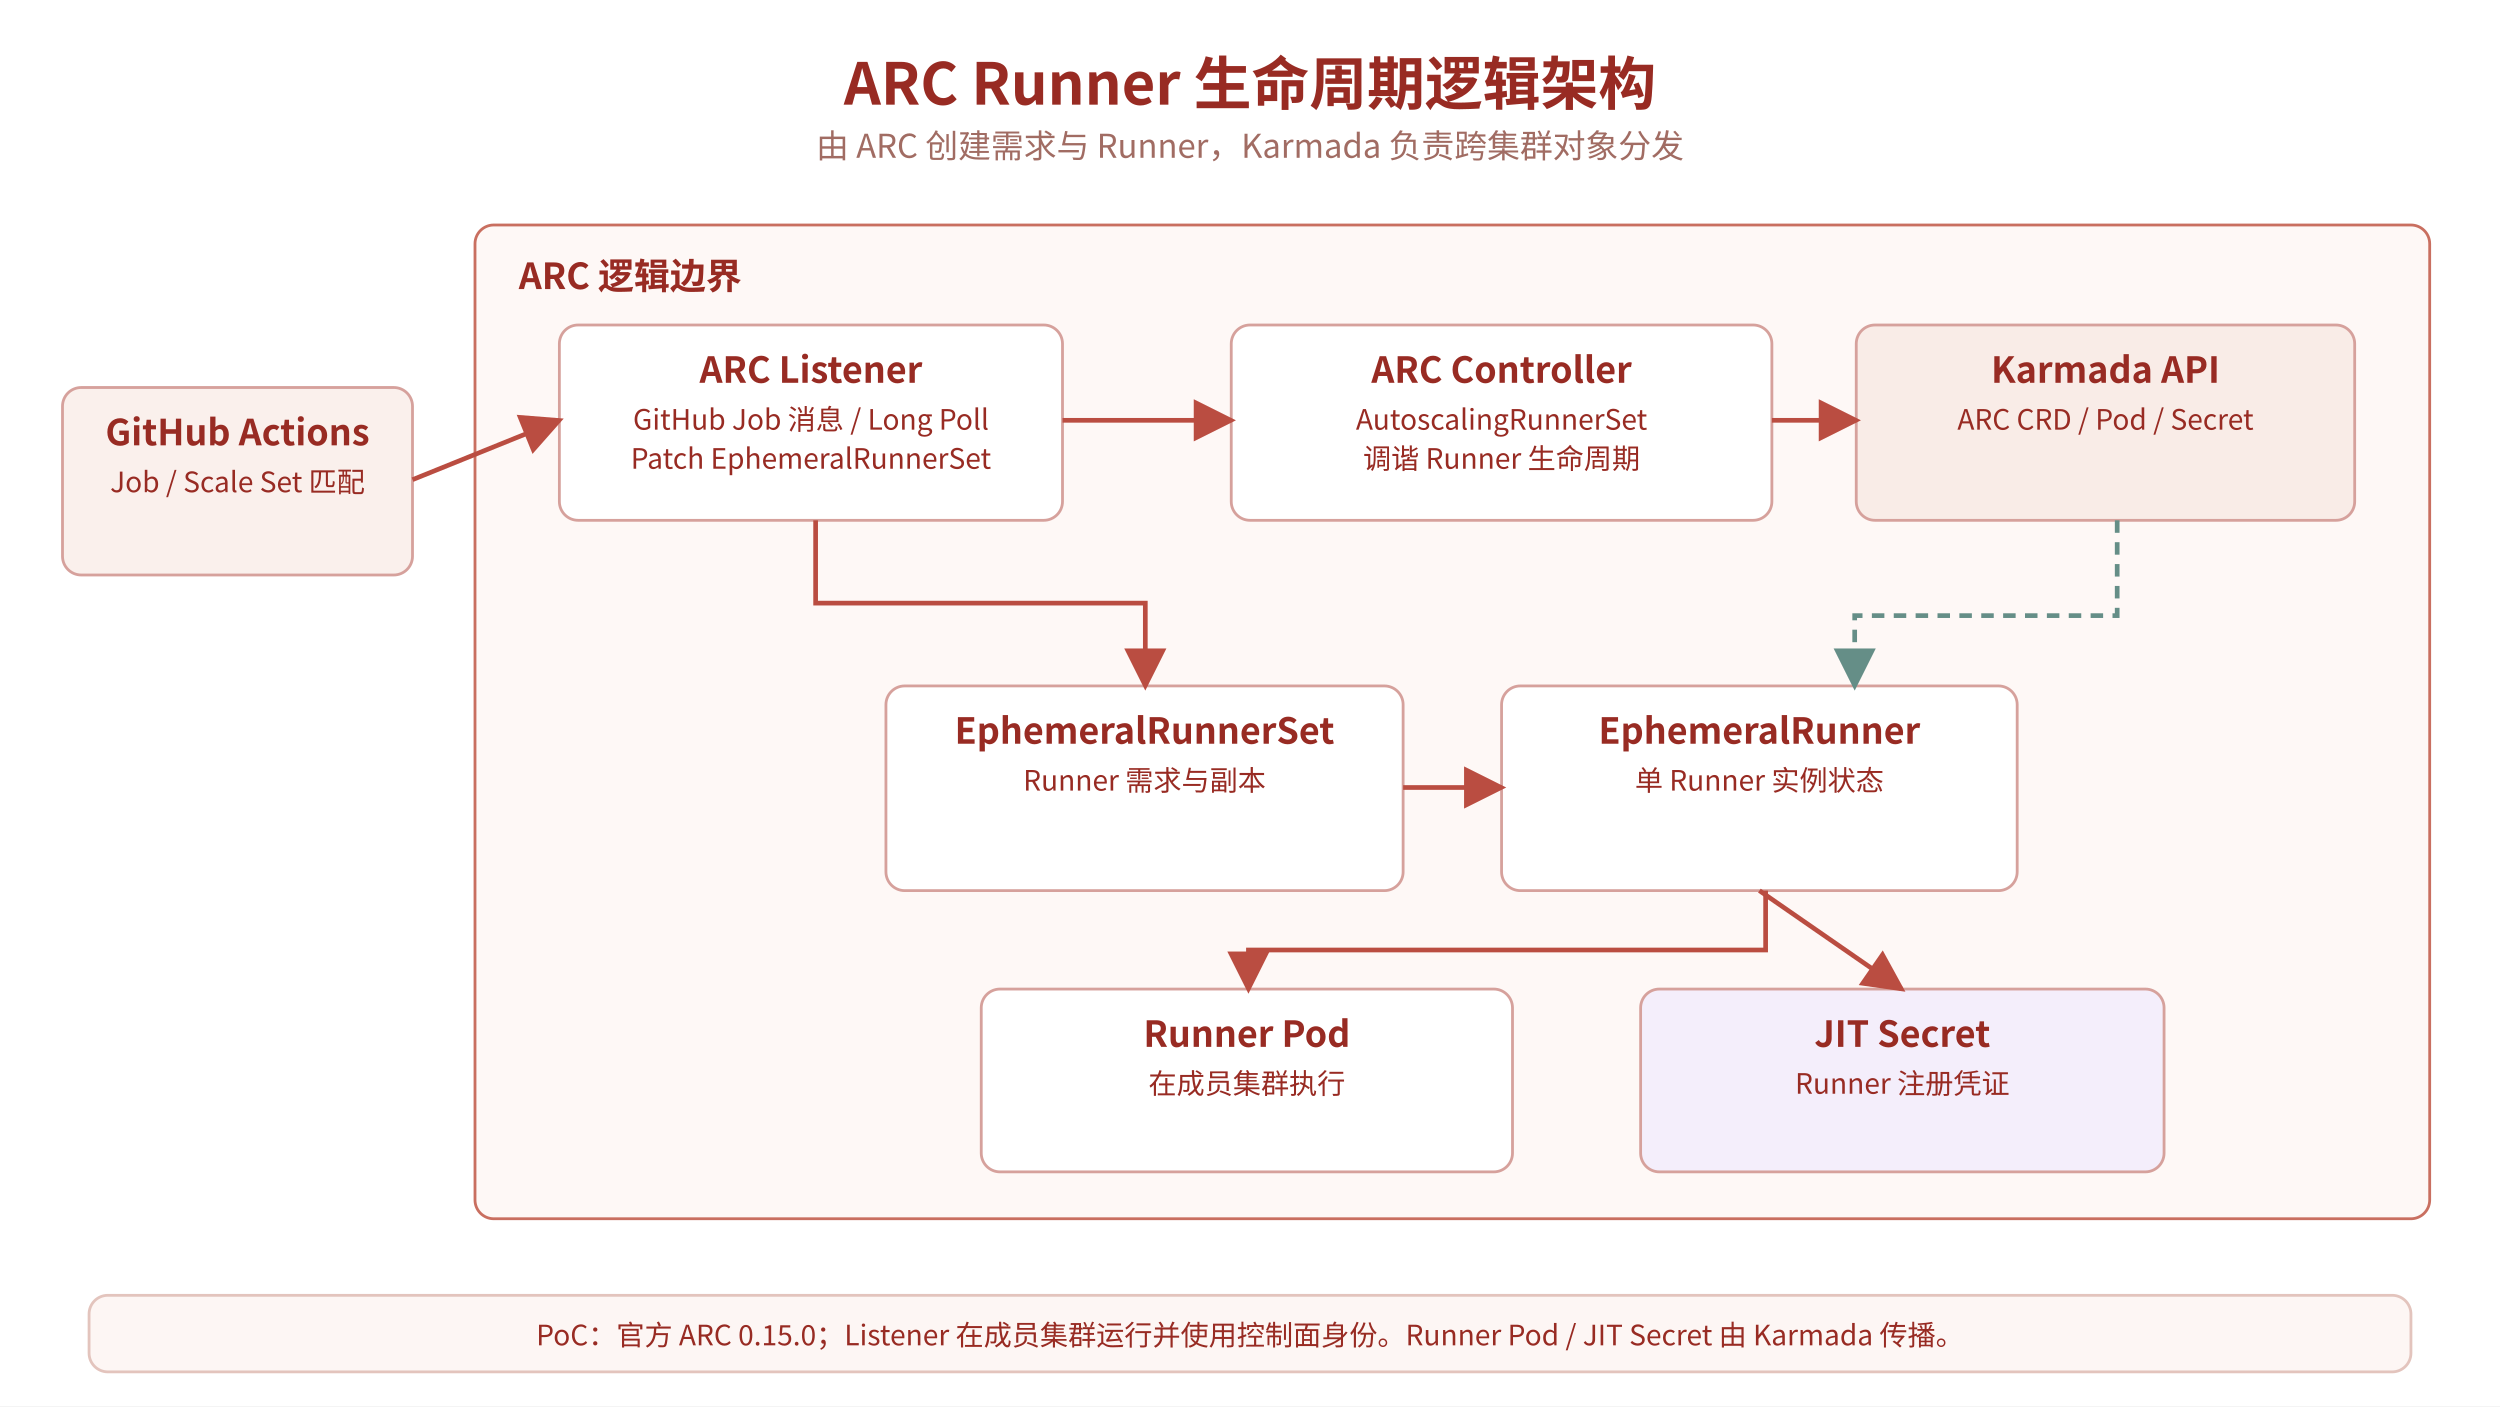
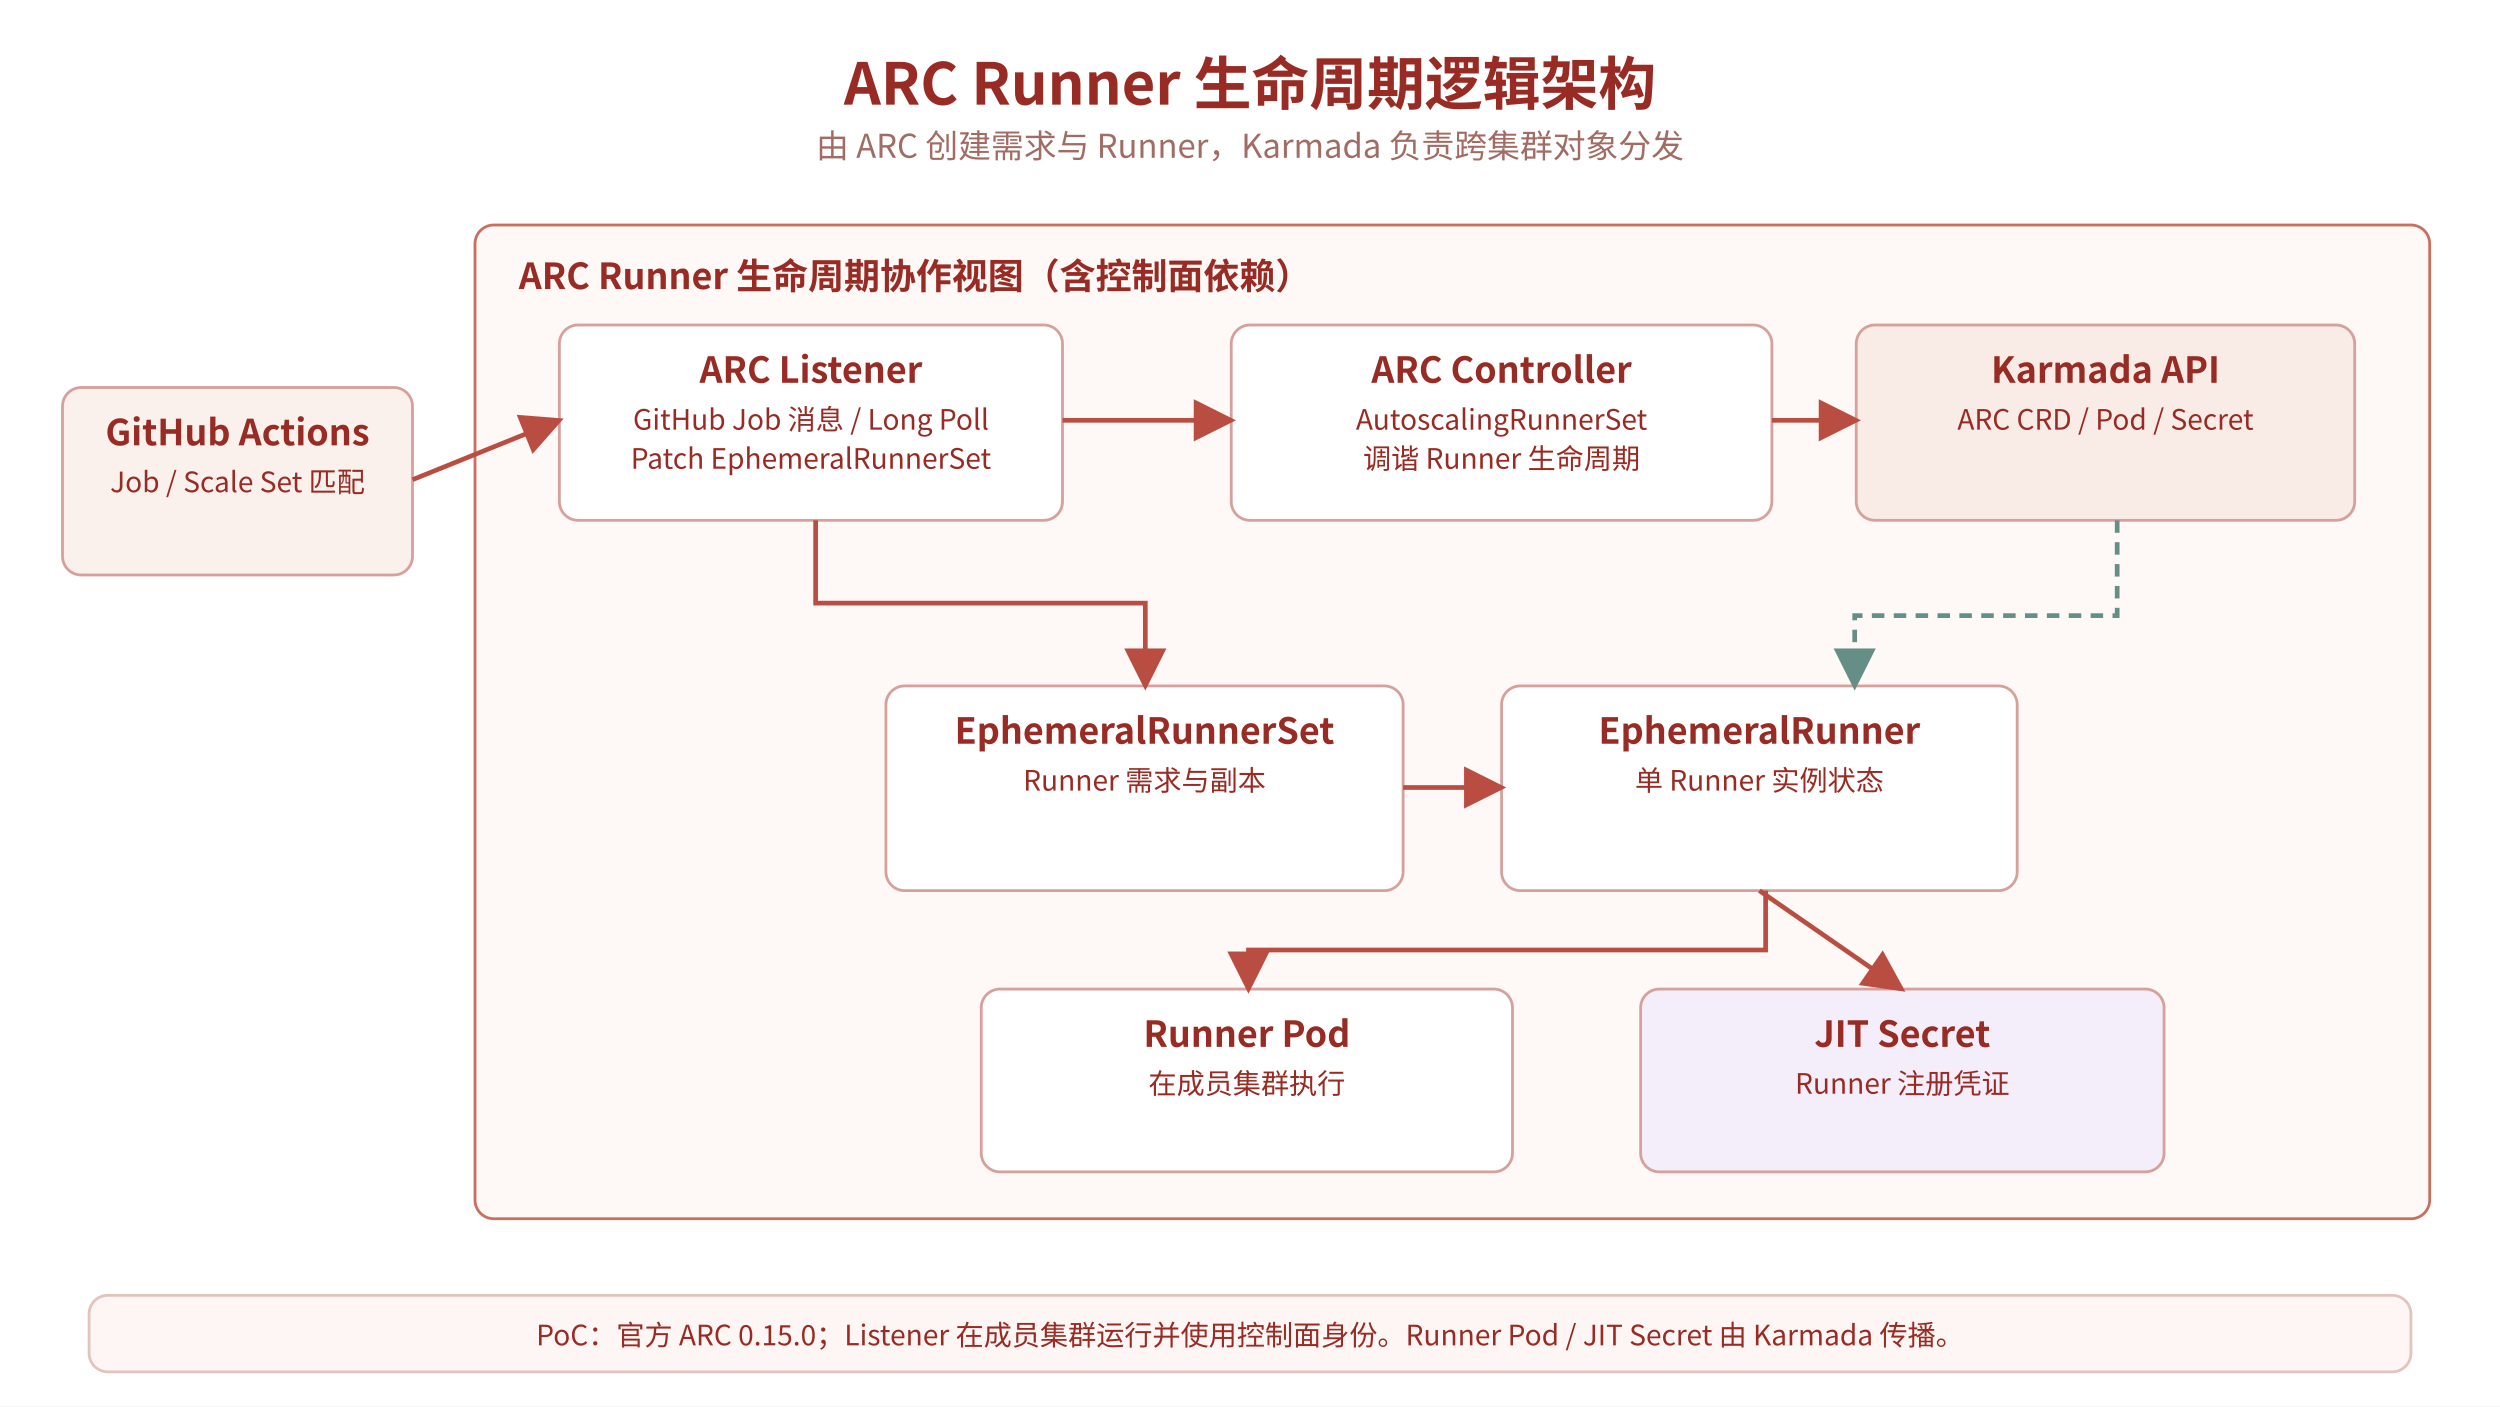
<svg xmlns="http://www.w3.org/2000/svg" width="1600" height="900" viewBox="0 0 1600 900" role="img" aria-label="ARC Runner 生命周期逻辑架构">
  <defs>
    <style>text{font-family:"Microsoft YaHei","Noto Sans CJK SC","PingFang SC",Arial,sans-serif;fill:#982b23}.title{font-size:37px;font-weight:740}.subtitle{font-size:21px;fill:#a16c63}.h{font-size:23px;font-weight:700}.sm{font-size:18px}.tiny{font-size:14px;fill:#926e69}</style>
    <marker id="a" markerWidth="9" markerHeight="9" refX="8" refY="4.5" orient="auto">
      <path d="M0 0 L9 4.5 L0 9Z" fill="#ba4d41" />
    </marker>
    <marker id="b" markerWidth="9" markerHeight="9" refX="8" refY="4.5" orient="auto">
      <path d="M0 0 L9 4.5 L0 9Z" fill="#658e87" />
    </marker>
  </defs>
  <rect width="1600" height="900" fill="#fff" />
  <text x="800" y="67" class="title" text-anchor="middle">ARC Runner 生命周期逻辑架构</text>
  <text x="800" y="101" class="subtitle" text-anchor="middle">由 ARC 创建需求与 Runner，Karmada 负责跨集群对象分发</text>
  <rect x="40" y="248" width="224" height="120" rx="12" fill="#faf0ec" stroke="#d6a19c" stroke-width="1.8" />
  <text x="152" y="285" class="h" text-anchor="middle">GitHub Actions</text>
  <text x="152" y="315" class="sm" text-anchor="middle">Job / Scale Set 匹配</text>
  <rect x="304" y="144" width="1251" height="636" rx="12" fill="#fef8f6" stroke="#c96f60" stroke-width="1.8" />
-   <text x="332" y="185" class="h" text-anchor="start">ARC 逻辑边界</text>
+   <text x="332" y="185" class="h" text-anchor="start">ARC Runner 生命周期协作视图（含控制面依赖）</text>
  <rect x="358" y="208" width="322" height="125" rx="12" fill="#fff" stroke="#d6a19c" stroke-width="1.8" />
  <text x="519" y="245" class="h" text-anchor="middle">ARC Listener</text>
  <text x="519" y="275" class="sm" text-anchor="middle">GitHub Job 消息 / Long Poll</text>
  <text x="519" y="300" class="sm" text-anchor="middle">Patch EphemeralRunnerSet</text>
  <rect x="788" y="208" width="346" height="125" rx="12" fill="#fff" stroke="#d6a19c" stroke-width="1.8" />
  <text x="961" y="245" class="h" text-anchor="middle">ARC Controller</text>
  <text x="961" y="275" class="sm" text-anchor="middle">AutoscalingRunnerSet</text>
  <text x="961" y="300" class="sm" text-anchor="middle">调谐 Runner 生命周期</text>
  <rect x="1188" y="208" width="319" height="125" rx="12" fill="#f9ece7" stroke="#d6a19c" stroke-width="1.8" />
  <text x="1347.5" y="245" class="h" text-anchor="middle">Karmada API</text>
  <text x="1347.5" y="275" class="sm" text-anchor="middle">ARC CRD / Pod / Secret</text>
  <rect x="567" y="439" width="331" height="131" rx="12" fill="#fff" stroke="#d6a19c" stroke-width="1.8" />
  <text x="732.5" y="476" class="h" text-anchor="middle">EphemeralRunnerSet</text>
  <text x="732.5" y="506" class="sm" text-anchor="middle">Runner 需求与副本</text>
  <rect x="961" y="439" width="330" height="131" rx="12" fill="#fff" stroke="#d6a19c" stroke-width="1.8" />
  <text x="1126" y="476" class="h" text-anchor="middle">EphemeralRunner</text>
  <text x="1126" y="506" class="sm" text-anchor="middle">单 Runner 实例状态</text>
  <rect x="628" y="633" width="340" height="117" rx="12" fill="#fff" stroke="#d6a19c" stroke-width="1.8" />
  <text x="798" y="670" class="h" text-anchor="middle">Runner Pod</text>
  <text x="798" y="700" class="sm" text-anchor="middle">在成员集群执行</text>
  <rect x="1050" y="633" width="335" height="117" rx="12" fill="#f4eefb" stroke="#d6a19c" stroke-width="1.8" />
  <text x="1217.5" y="670" class="h" text-anchor="middle">JIT Secret</text>
  <text x="1217.5" y="700" class="sm" text-anchor="middle">Runner 注册凭证</text>
  <line x1="264" y1="307" x2="358" y2="269" stroke="#ba4d41" stroke-width="3" fill="none" marker-end="url(#a)" />
  <line x1="680" y1="269" x2="788" y2="269" stroke="#ba4d41" stroke-width="3" fill="none" marker-end="url(#a)" />
  <line x1="1134" y1="269" x2="1188" y2="269" stroke="#ba4d41" stroke-width="3" fill="none" marker-end="url(#a)" />
  <polyline points="522,333 522,386 733,386 733,439" fill="none" stroke="#ba4d41" stroke-width="3" marker-end="url(#a)" />
  <line x1="898" y1="504" x2="961" y2="504" stroke="#ba4d41" stroke-width="3" fill="none" marker-end="url(#a)" />
  <polyline points="1130,570 1130,608 799,608 799,633" fill="none" stroke="#ba4d41" stroke-width="3" marker-end="url(#a)" />
  <line x1="1126" y1="570" x2="1217" y2="633" stroke="#ba4d41" stroke-width="3" fill="none" marker-end="url(#a)" />
  <polyline points="1355,333 1355,394 1187,394 1187,439" fill="none" stroke="#658e87" stroke-width="3" stroke-dasharray="8 6" marker-end="url(#b)" />
  <rect x="57" y="829" width="1486" height="49" rx="12" fill="#fdf6f4" stroke="#e3c4bd" stroke-width="1.8" />
  <text x="800" y="861" class="sm" text-anchor="middle">PoC：官方 ARC 0.15.0；Listener 在成员集群运行并使用控制面身份。Runner Pod / JIT Secret 由 Karmada 传播。</text>
</svg>
